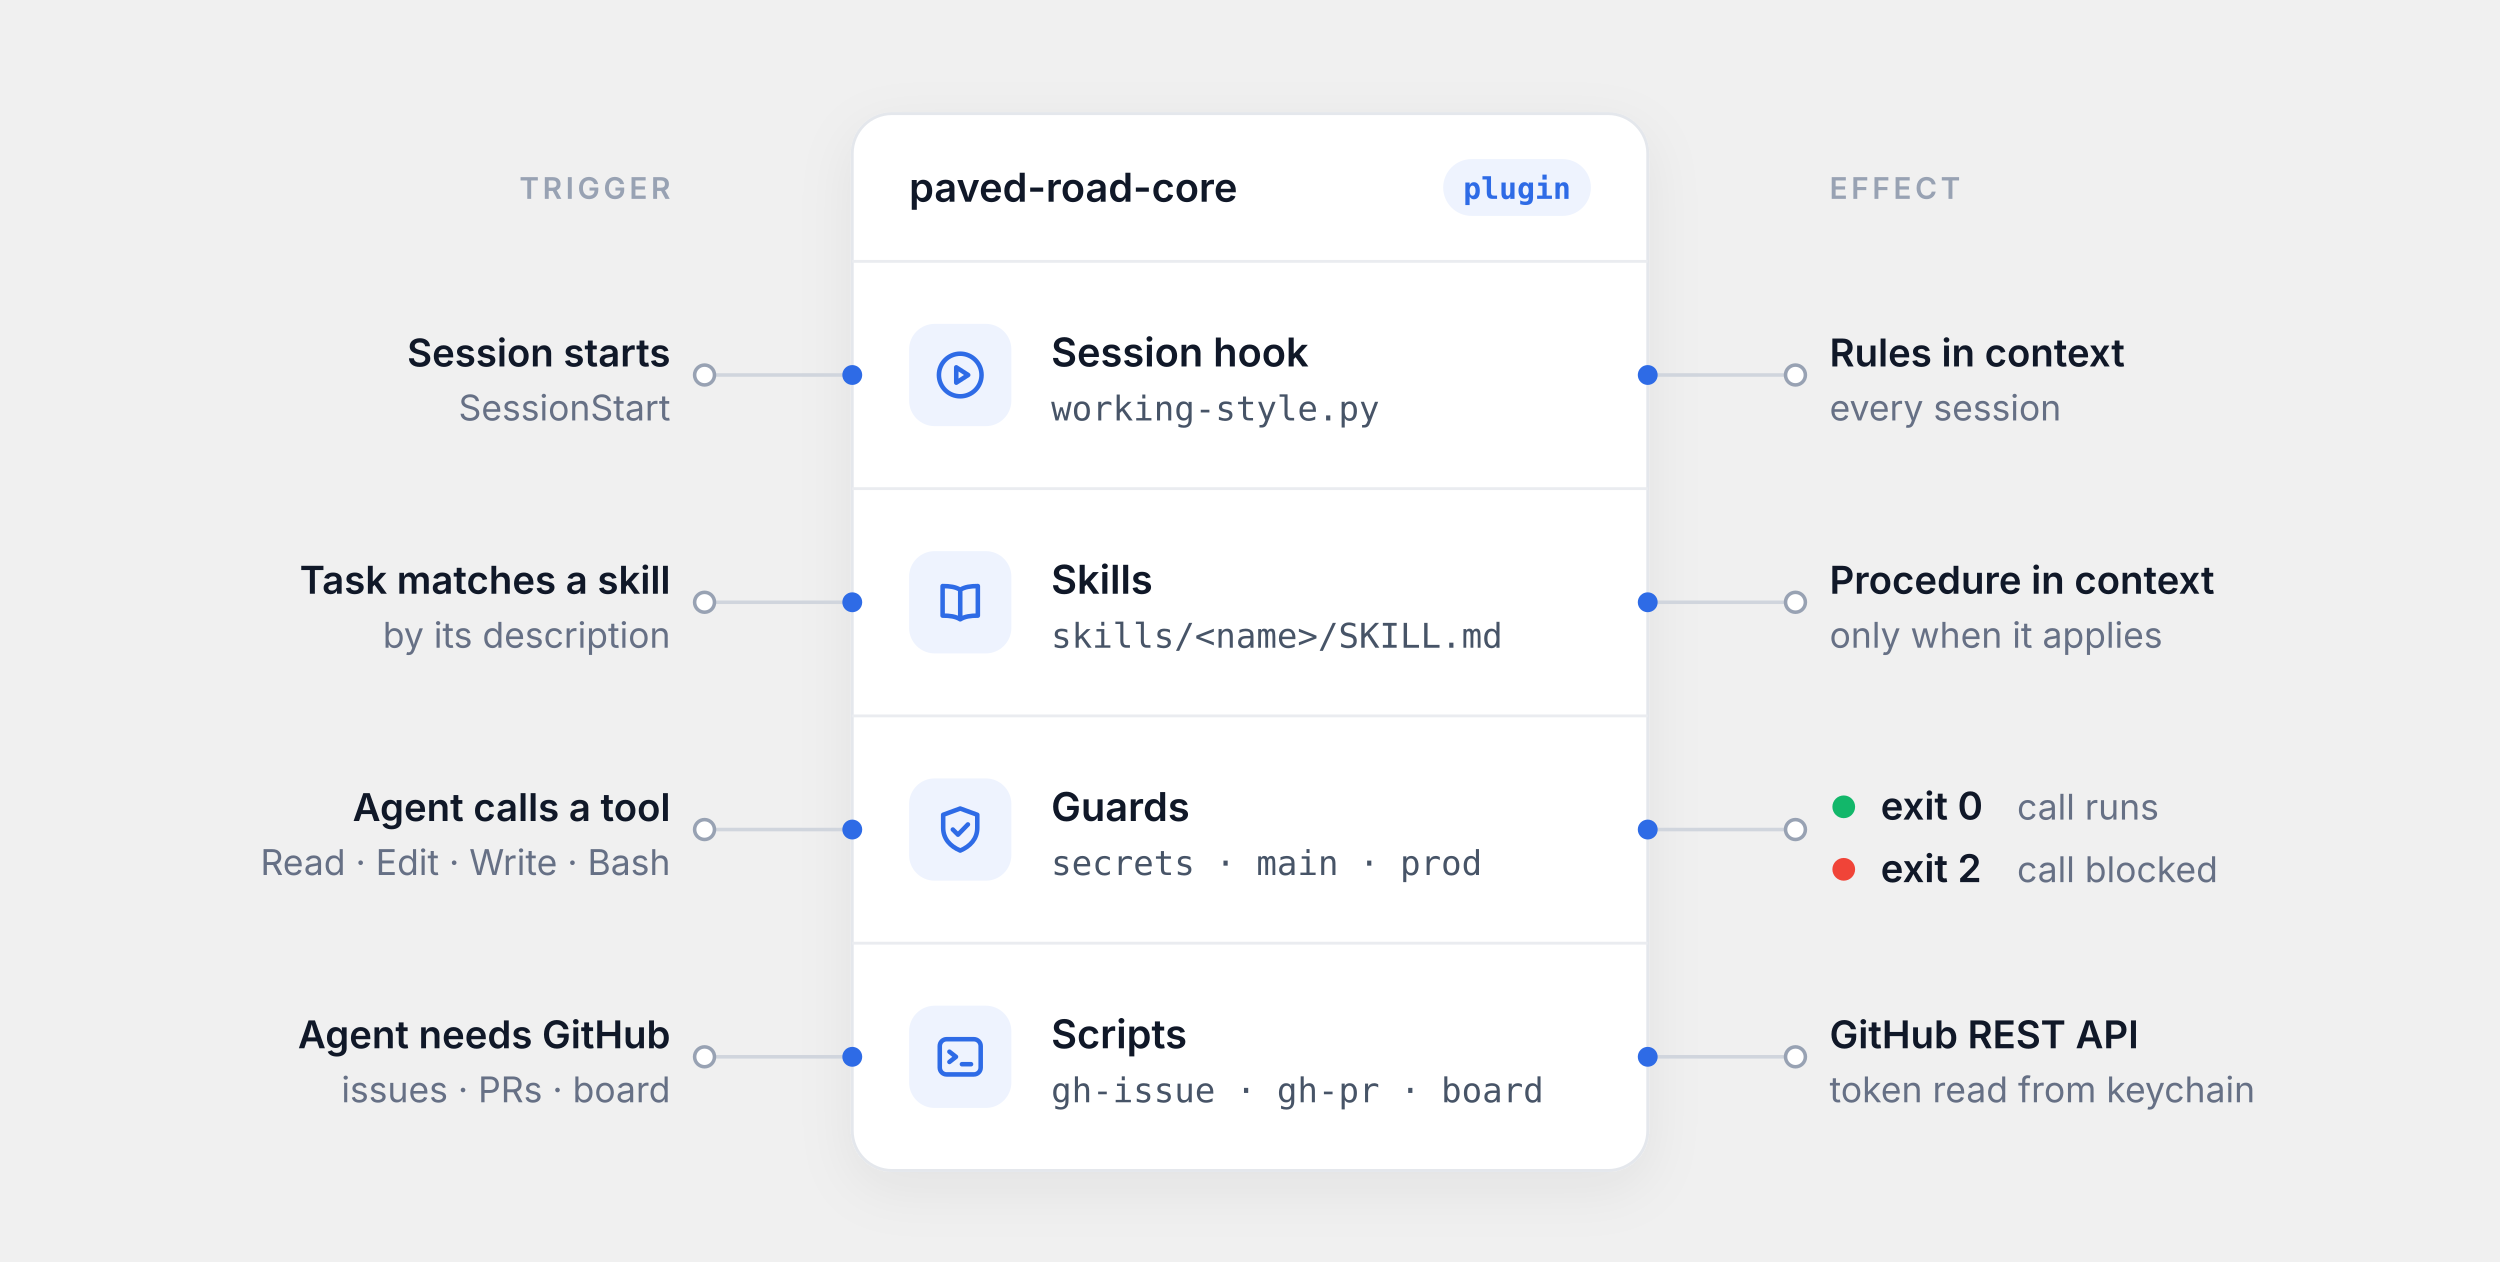
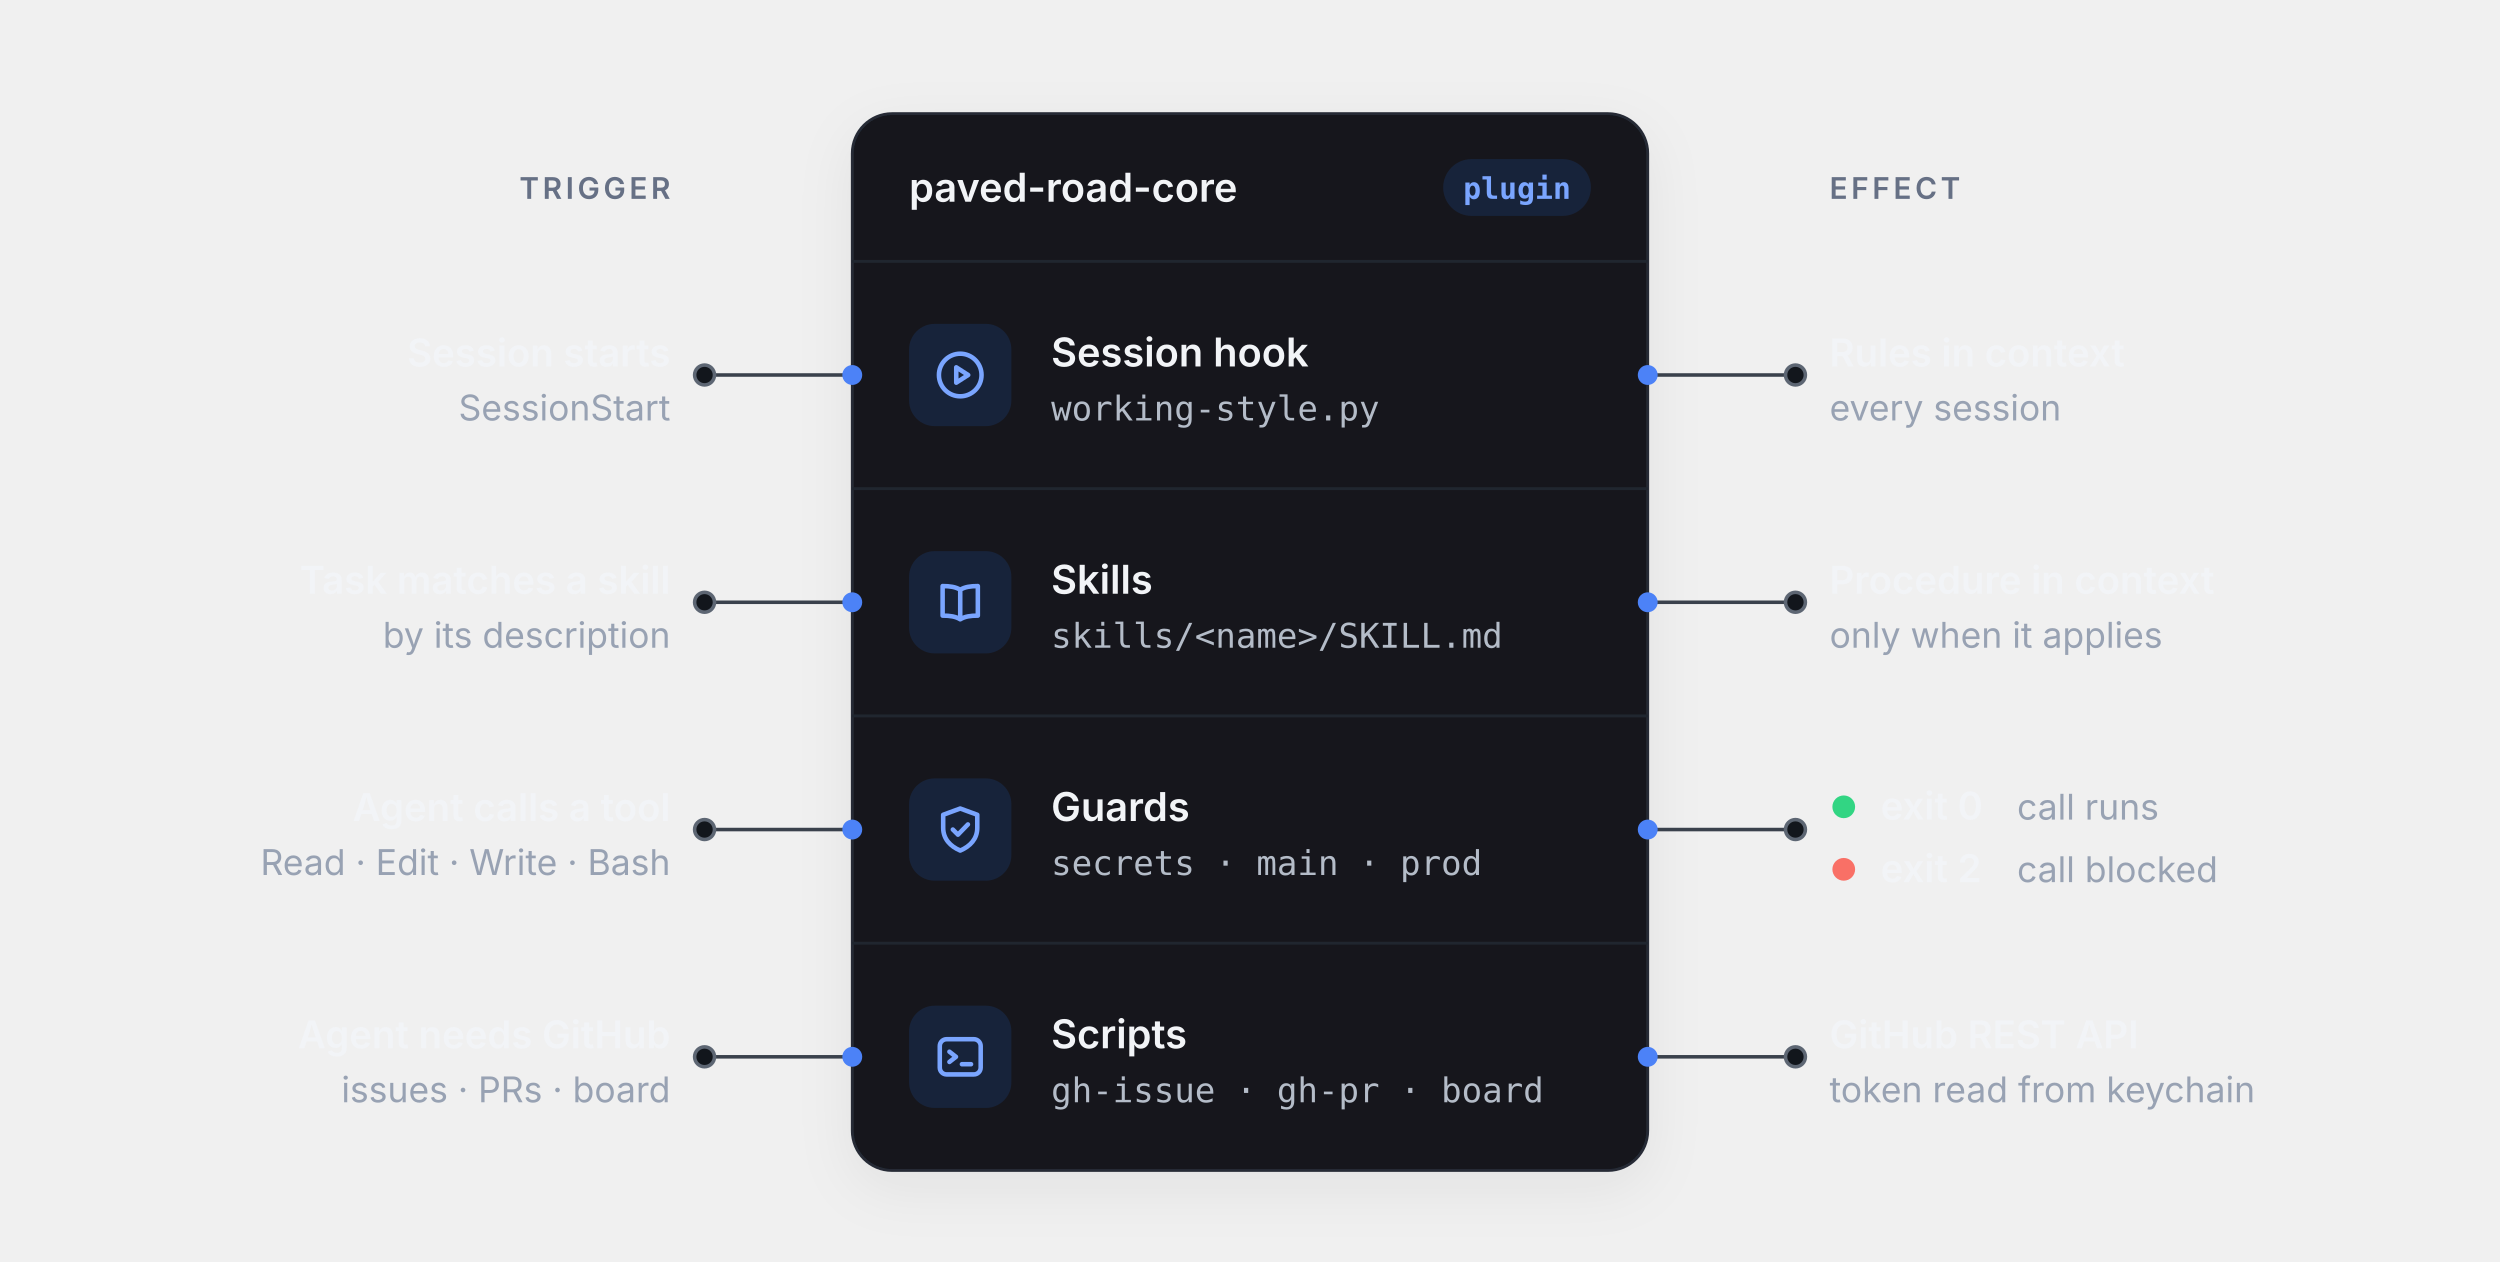
<svg xmlns="http://www.w3.org/2000/svg" viewBox="0 0 880 444" width="880" height="444" role="img" aria-label="How paved-road-core plugs into a Claude Code session">
  <style>
  .card{fill:#FFFFFF;stroke:#E4E7EC}
  .hair{stroke:#EAECF0;stroke-width:1}
  .tile{fill:#EEF3FE}
  .ico{fill:none;stroke:#2E6BE6;stroke-width:1.6;stroke-linecap:round;stroke-linejoin:round}
  .wire{fill:none;stroke:#D0D5DD;stroke-width:1.25}
  .chev{fill:none;stroke:#98A2B3;stroke-width:1.5;stroke-linecap:round;stroke-linejoin:round}
  .pin{fill:#FFFFFF;stroke:#98A2B3;stroke-width:1.25}
  .pina{fill:#2E6BE6}
  .t{fill:#101828;font:600 14px Inter,-apple-system,BlinkMacSystemFont,'Segoe UI',Helvetica,Arial,sans-serif}
  .tc{fill:#101828;font:600 13.5px Inter,-apple-system,BlinkMacSystemFont,'Segoe UI',Helvetica,Arial,sans-serif}
  .c{fill:#667085;font:12.5px Inter,-apple-system,BlinkMacSystemFont,'Segoe UI',Helvetica,Arial,sans-serif}
  .m{fill:#475467;font:12px 'JetBrains Mono',ui-monospace,SFMono-Regular,Menlo,Consolas,monospace}
  .eb{fill:#98A2B3;font:600 10.5px Inter,-apple-system,BlinkMacSystemFont,'Segoe UI',Helvetica,Arial,sans-serif;letter-spacing:.12em}
  .eba{fill:#2E6BE6;font:600 10.5px Inter,-apple-system,BlinkMacSystemFont,'Segoe UI',Helvetica,Arial,sans-serif;letter-spacing:.12em}
  .tag{fill:#EEF3FE}.tagt{fill:#2E6BE6;font:600 10.5px 'JetBrains Mono',ui-monospace,SFMono-Regular,Menlo,Consolas,monospace}
  .ok{fill:#12B76A}.no{fill:#F04438}
  .okb{fill:#ECFDF3;stroke:#ABEFC6}.nob{fill:#FEF3F2;stroke:#FECDCA}
  .halo{fill:#EEF3FE}.node{fill:#2E6BE6}.nodet{fill:#FFFFFF;font:600 12px Inter,-apple-system,BlinkMacSystemFont,'Segoe UI',Helvetica,Arial,sans-serif}
  .nodep{fill:#FFFFFF;stroke:#2E6BE6;stroke-width:1.5}.nodept{fill:#2E6BE6;font:600 12px Inter,-apple-system,BlinkMacSystemFont,'Segoe UI',Helvetica,Arial,sans-serif}
  .track{fill:none;stroke:#E4E7EC;stroke-width:2}
-   @media (prefers-color-scheme:dark){
+ 
    .card{fill:#12161C;stroke:#262C36}.hair{stroke:#20262F}
    .tile,.tag,.halo{fill:#17233A}.ico{stroke:#7AA5FF}.tagt,.eba,.nodept{fill:#7AA5FF}
    .wire{stroke:#3A414C}.chev{stroke:#5D6673}.pin{fill:#12161C;stroke:#5D6673}.pina,.node{fill:#4C82F7}
    .t,.tc{fill:#F2F4F7}.c{fill:#98A2B3}.m{fill:#B4BCC8}.eb{fill:#667085}
    .ok{fill:#32D583}.no{fill:#F97066}.okb{fill:#0E241A;stroke:#1C4A33}.nob{fill:#2A1414;stroke:#5A2320}
    .nodep{fill:#12161C;stroke:#4C82F7}.track{stroke:#262C36}
-   }
</style>
  <defs>
    <filter id="sh" x="-40%" y="-40%" width="180%" height="200%">
      <feDropShadow dx="0" dy="1" stdDeviation="1" flood-color="#101828" flood-opacity=".05" />
      <feDropShadow dx="0" dy="6" stdDeviation="10" flood-color="#101828" flood-opacity=".06" />
    </filter>
  </defs>
  <rect class="card" filter="url(#sh)" x="300" y="40" width="280" height="372" rx="14" />
  <text class="eb" x="236" y="70.0" text-anchor="end">TRIGGER</text>
  <text class="t" x="320" y="71.0">paved-road-core</text>
  <rect class="tag" x="508" y="56.0" width="52" height="20" rx="10" />
  <text class="tagt" x="534" y="70.0" text-anchor="middle">plugin</text>
  <text class="eb" x="644" y="70.0">EFFECT</text>
  <path class="hair" d="M300 92H580" />
  <rect class="tile" x="320" y="114.0" width="36" height="36" rx="9" />
  <g class="ico" transform="translate(328.0 122.0)">
    <circle cx="10" cy="10" r="7.5" />
    <path d="M8.6 7.3 12.8 10l-4.2 2.7z" />
  </g>
  <text class="t" x="370" y="129.0">Session hook</text>
  <text class="m" x="370" y="148.0">working-style.py</text>
  <text class="tc" x="236" y="129.0" text-anchor="end">Session starts</text>
  <text class="c" x="236" y="148.0" text-anchor="end">SessionStart</text>
  <path class="wire" d="M248 132.0H300" />
  <circle class="pin" cx="248" cy="132.0" r="3.5" />
  <circle class="pina" cx="300" cy="132.0" r="3.5" />
  <path class="wire" d="M580 132.0H632" />
  <circle class="pina" cx="580" cy="132.0" r="3.5" />
  <circle class="pin" cx="632" cy="132.0" r="3.5" />
  <text class="tc" x="644" y="129.0">Rules in context</text>
  <text class="c" x="644" y="148.0">every session</text>
  <path class="hair" d="M300 172H580" />
  <rect class="tile" x="320" y="194.0" width="36" height="36" rx="9" />
  <g class="ico" transform="translate(328.0 202.0)">
    <path d="M10 5.6C8.4 4.6 6.4 4.3 3.8 4.3v10.4c2.6 0 4.6.3 6.2 1.3 1.6-1 3.6-1.3 6.2-1.3V4.3c-2.6 0-4.6.3-6.2 1.3zM10 5.6V16" />
  </g>
  <text class="t" x="370" y="209.0">Skills</text>
  <text class="m" x="370" y="228.0">skills/&lt;name&gt;/SKILL.md</text>
  <text class="tc" x="236" y="209.0" text-anchor="end">Task matches a skill</text>
  <text class="c" x="236" y="228.0" text-anchor="end">by its description</text>
  <path class="wire" d="M248 212.0H300" />
  <circle class="pin" cx="248" cy="212.0" r="3.5" />
  <circle class="pina" cx="300" cy="212.0" r="3.5" />
  <path class="wire" d="M580 212.0H632" />
  <circle class="pina" cx="580" cy="212.0" r="3.5" />
  <circle class="pin" cx="632" cy="212.0" r="3.5" />
  <text class="tc" x="644" y="209.0">Procedure in context</text>
  <text class="c" x="644" y="228.0">only when it applies</text>
  <path class="hair" d="M300 252H580" />
  <rect class="tile" x="320" y="274.0" width="36" height="36" rx="9" />
  <g class="ico" transform="translate(328.0 282.0)">
    <path d="M10 2.6 16 4.8v4.6c0 3.9-2.5 6.5-6 8-3.5-1.5-6-4.1-6-8V4.8z" />
    <path d="m7.4 10 1.8 1.8 3.5-3.6" />
  </g>
  <text class="t" x="370" y="289.0">Guards</text>
  <text class="m" x="370" y="308.0">secrets · main · prod</text>
  <text class="tc" x="236" y="289.0" text-anchor="end">Agent calls a tool</text>
  <text class="c" x="236" y="308.0" text-anchor="end">Read · Edit · Write · Bash</text>
  <path class="wire" d="M248 292.0H300" />
  <circle class="pin" cx="248" cy="292.0" r="3.5" />
  <circle class="pina" cx="300" cy="292.0" r="3.5" />
  <path class="wire" d="M580 292.0H632" />
  <circle class="pina" cx="580" cy="292.0" r="3.5" />
  <circle class="pin" cx="632" cy="292.0" r="3.5" />
  <circle class="ok" cx="649" cy="284.0" r="4" />
  <text class="tc" x="662" y="288.5">exit 0</text>
  <text class="c" x="710" y="288.5">call runs</text>
  <circle class="no" cx="649" cy="306.0" r="4" />
  <text class="tc" x="662" y="310.5">exit 2</text>
  <text class="c" x="710" y="310.5">call blocked</text>
  <path class="hair" d="M300 332H580" />
  <rect class="tile" x="320" y="354.0" width="36" height="36" rx="9" />
  <g class="ico" transform="translate(328.0 362.0)">
    <rect x="2.8" y="3.8" width="14.4" height="12.4" rx="2.4" />
    <path d="m6.2 8.2 2.3 1.8-2.3 1.8M10.6 12.6h3.2" />
  </g>
  <text class="t" x="370" y="369.0">Scripts</text>
  <text class="m" x="370" y="388.0">gh-issue · gh-pr · board</text>
  <text class="tc" x="236" y="369.0" text-anchor="end">Agent needs GitHub</text>
  <text class="c" x="236" y="388.0" text-anchor="end">issues · PRs · board</text>
  <path class="wire" d="M248 372.0H300" />
  <circle class="pin" cx="248" cy="372.0" r="3.5" />
  <circle class="pina" cx="300" cy="372.0" r="3.5" />
  <path class="wire" d="M580 372.0H632" />
  <circle class="pina" cx="580" cy="372.0" r="3.5" />
  <circle class="pin" cx="632" cy="372.0" r="3.5" />
  <text class="tc" x="644" y="369.0">GitHub REST API</text>
  <text class="c" x="644" y="388.0">token read from keychain</text>
</svg>
